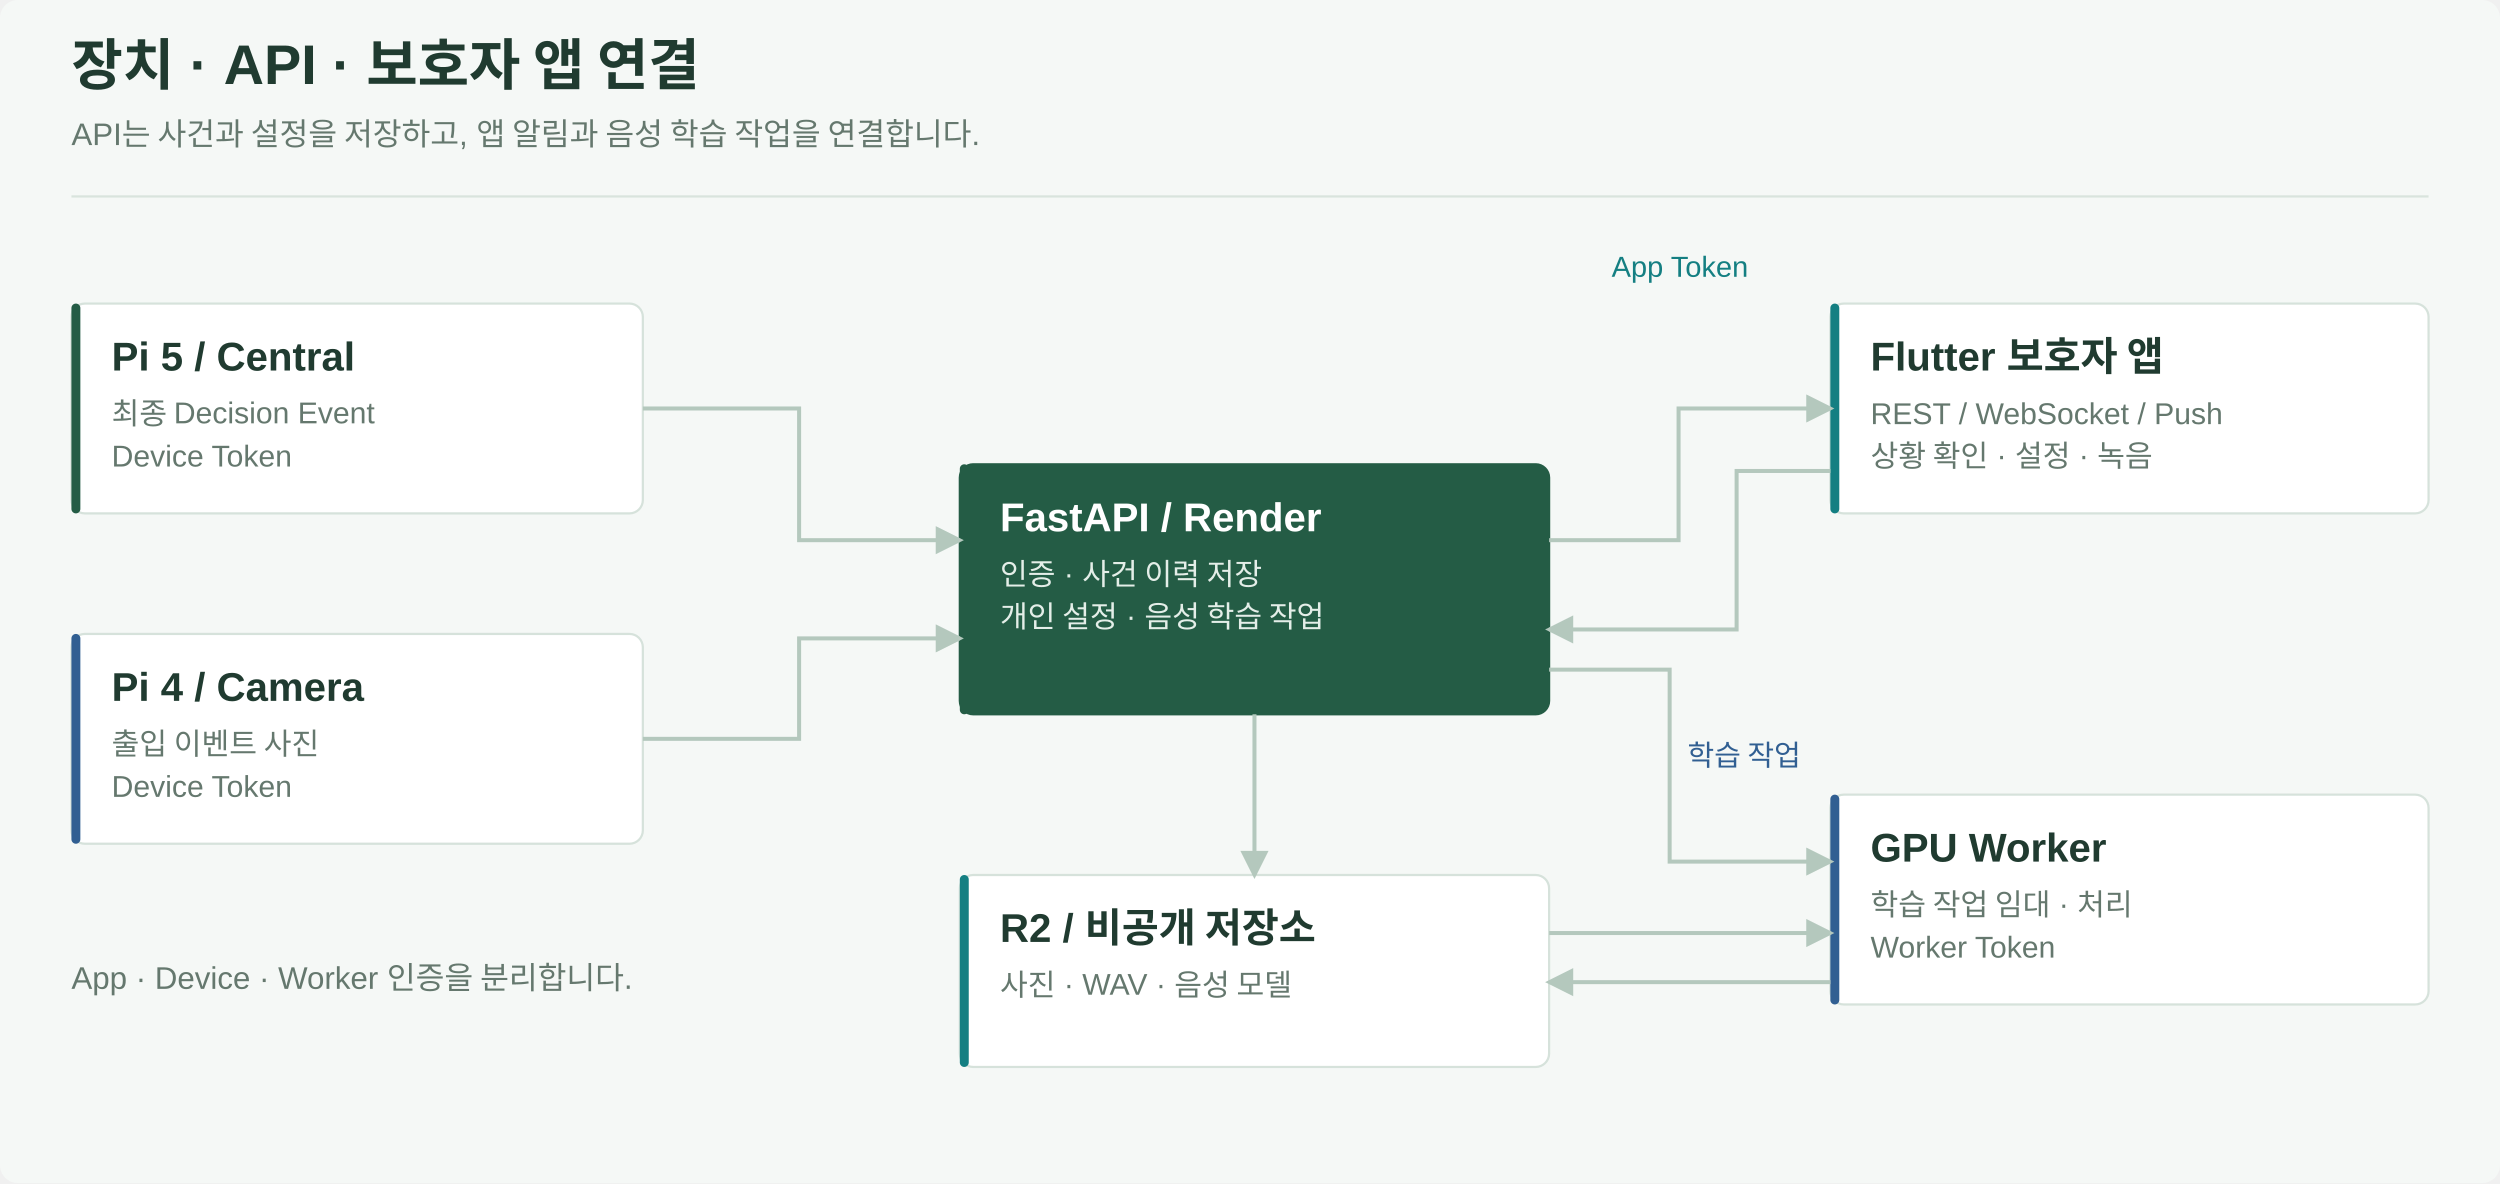
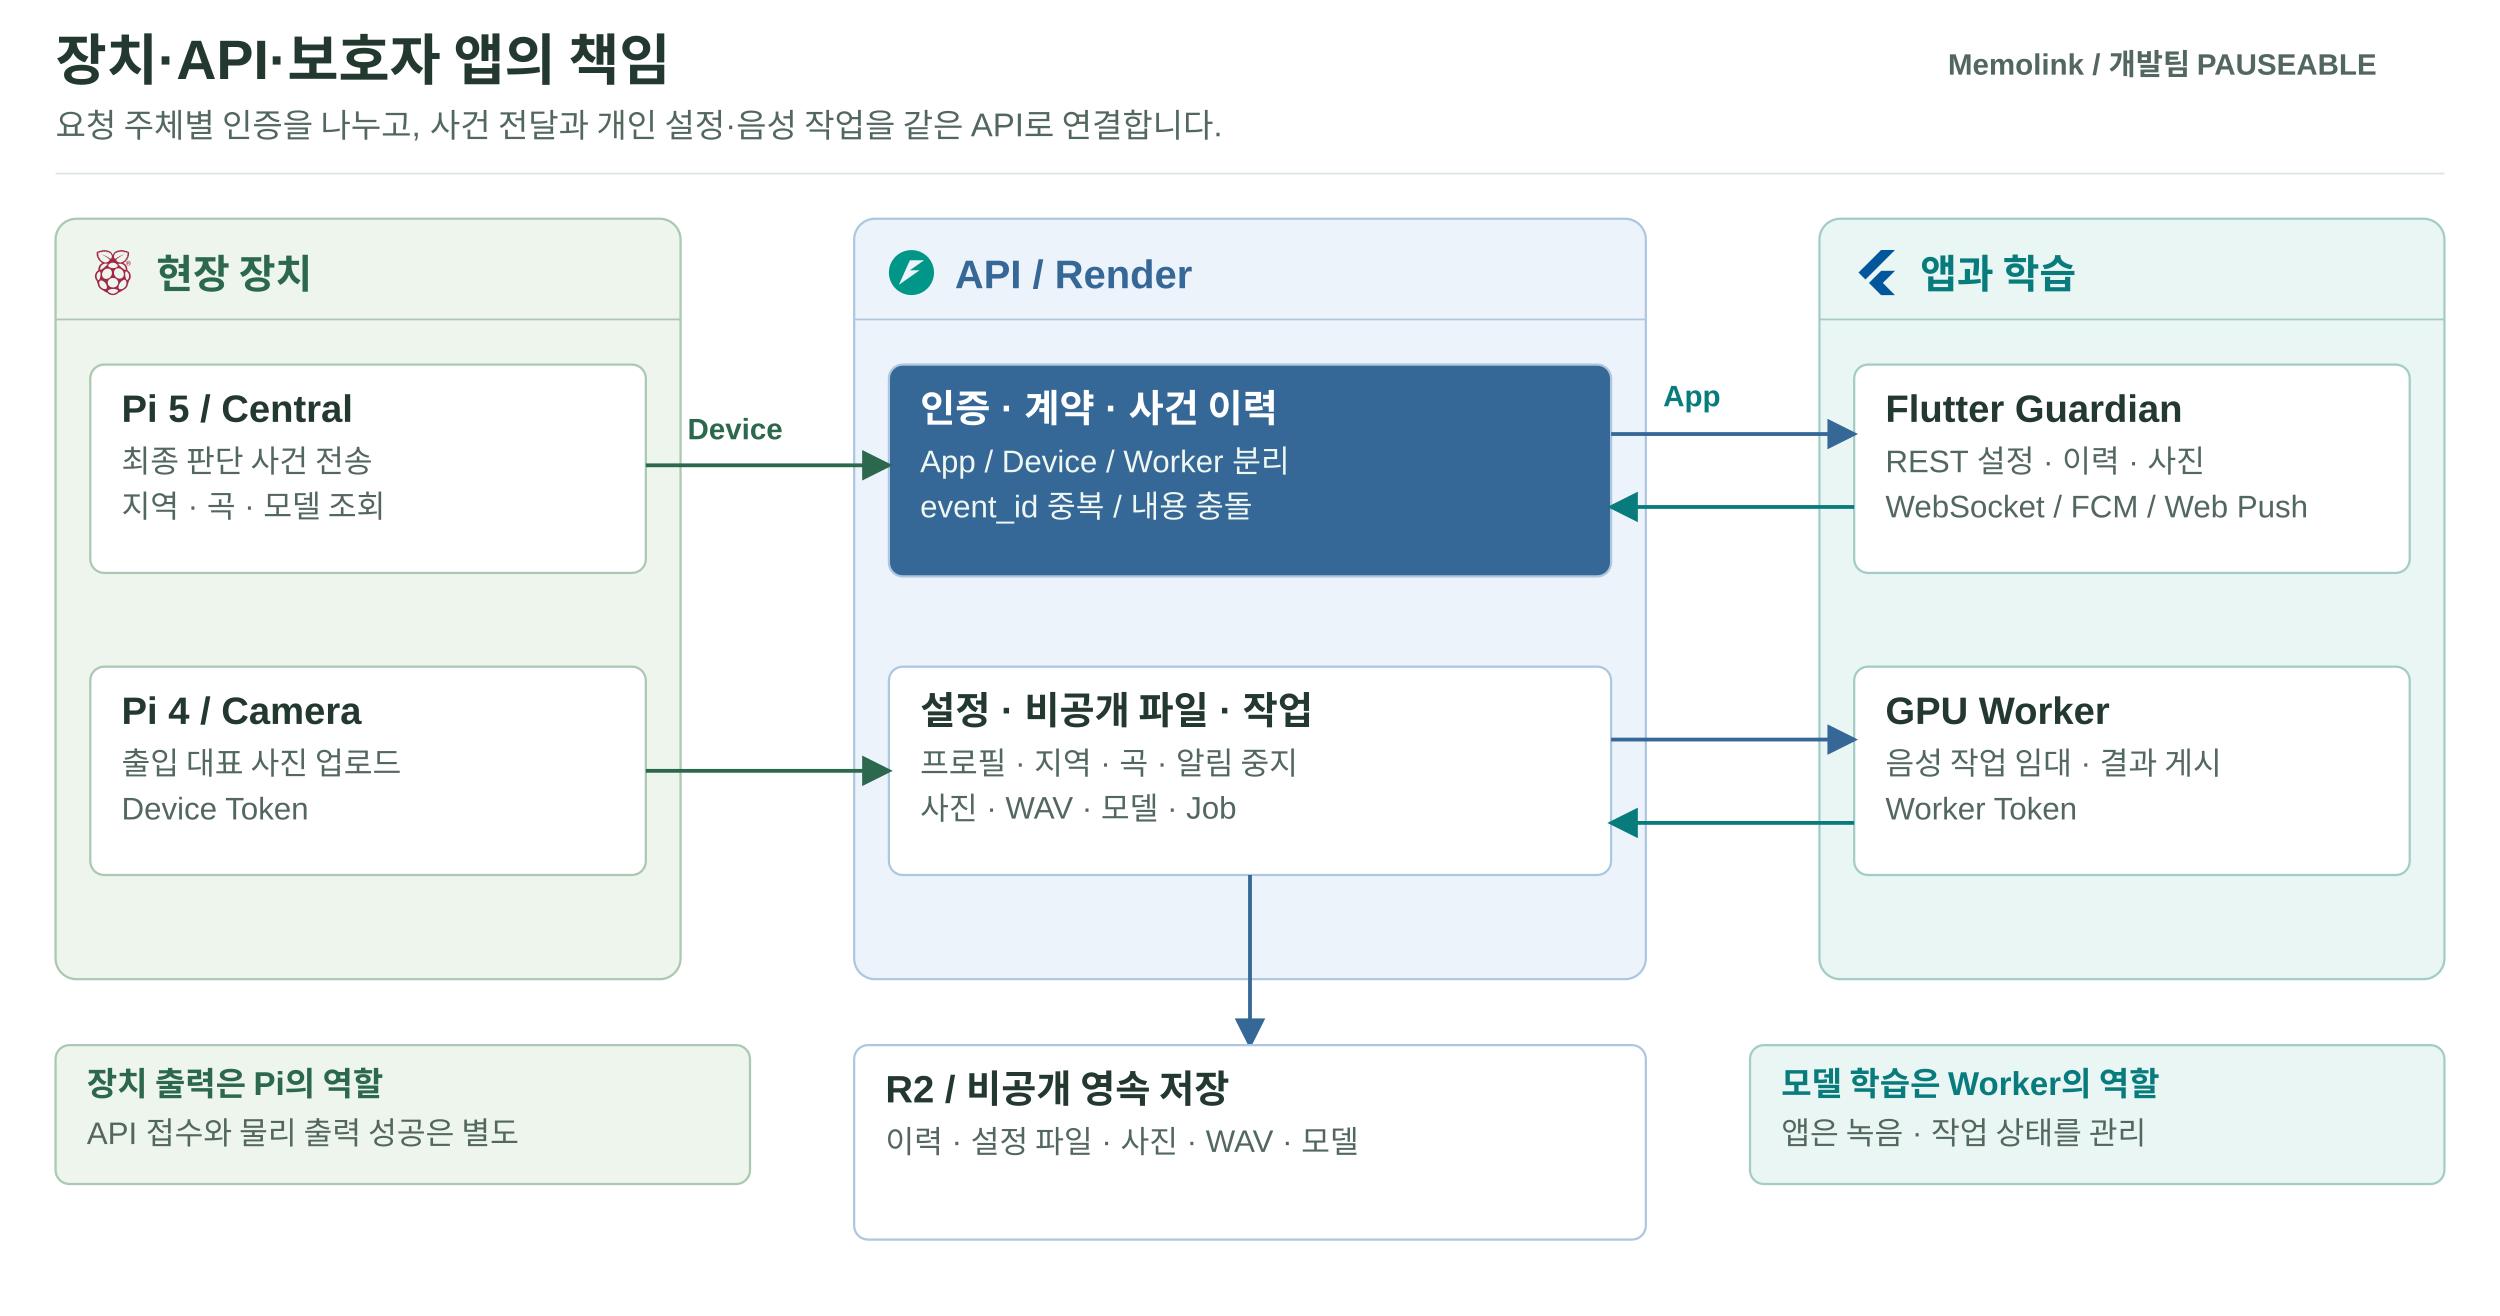
- <svg xmlns="http://www.w3.org/2000/svg" width="1120" height="530" viewBox="0 0 1120 530" role="img" aria-labelledby="title desc">
+ <svg xmlns="http://www.w3.org/2000/svg" width="1440" height="758" viewBox="0 0 1440 758" role="img" aria-labelledby="title desc">
  <defs>
-     <marker id="arrow" markerWidth="7" markerHeight="7" refX="6" refY="3.5" orient="auto">
-       <path d="M0 0L7 3.5L0 7Z" fill="#b4c8bd" />
+     <marker id="arrow-green" markerWidth="8" markerHeight="8" refX="7" refY="4" orient="auto">
+       <path d="M0 0L8 4L0 8Z" fill="#2c684d" />
+     </marker>
+     <marker id="arrow-blue" markerWidth="8" markerHeight="8" refX="7" refY="4" orient="auto">
+       <path d="M0 0L8 4L0 8Z" fill="#356797" />
+     </marker>
+     <marker id="arrow-teal" markerWidth="8" markerHeight="8" refX="7" refY="4" orient="auto">
+       <path d="M0 0L8 4L0 8Z" fill="#087b7d" />
+     </marker>
+     <marker id="arrow-amber" markerWidth="8" markerHeight="8" refX="7" refY="4" orient="auto">
+       <path d="M0 0L8 4L0 8Z" fill="#916013" />
+     </marker>
+     <marker id="arrow-red" markerWidth="8" markerHeight="8" refX="7" refY="4" orient="auto">
+       <path d="M0 0L8 4L0 8Z" fill="#9b4641" />
    </marker>
  </defs>
-   <rect width="1120" height="530" rx="8" fill="#f5f8f6" />
+   <rect width="1440" height="758" fill="#fff" />
  <g font-family="'Malgun Gothic', 'Apple SD Gothic Neo', 'Noto Sans KR', Arial, sans-serif">
-     <text x="32" y="38" fill="#203b30" font-size="25" font-weight="700">장치 · API · 보호자 앱 연결</text>
-     <text x="32" y="65" fill="#65786e" font-size="14" font-weight="400">API는 사건과 설정을 저장하고, 앱 알림과 음성 학습 작업을 연결합니다.</text>
-     <path d="M32 88H1088" stroke="#d9e4dd" />
-     <rect x="32" y="136" width="256" height="94" rx="6" fill="#fff" stroke="#d6e2db" />
-     <rect x="32" y="136" width="4" height="94" rx="2" fill="#245c45" />
-     <text x="50" y="166" fill="#203b30" font-size="18" font-weight="700">Pi 5 / Central</text>
-     <text x="50" y="190" fill="#65786e" font-size="13.5" font-weight="400">최종 Decision Event</text>
-     <text x="50" y="209" fill="#65786e" font-size="13.5" font-weight="400">Device Token</text>
-     <rect x="32" y="284" width="256" height="94" rx="6" fill="#fff" stroke="#d6e2db" />
-     <rect x="32" y="284" width="4" height="94" rx="2" fill="#315f92" />
-     <text x="50" y="314" fill="#203b30" font-size="18" font-weight="700">Pi 4 / Camera</text>
-     <text x="50" y="338" fill="#65786e" font-size="13.5" font-weight="400">출입 이벤트 사진</text>
-     <text x="50" y="357" fill="#65786e" font-size="13.5" font-weight="400">Device Token</text>
-     <rect x="430" y="208" width="264" height="112" rx="6" fill="#245c45" stroke="#245c45" />
-     <rect x="430" y="208" width="4" height="112" rx="2" fill="#245c45" />
-     <text x="448" y="238" fill="#fff" font-size="18" font-weight="700">FastAPI / Render</text>
-     <text x="448" y="262" fill="#e4eee8" font-size="13.5" font-weight="400">인증 · 사건 이력 저장</text>
-     <text x="448" y="281" fill="#e4eee8" font-size="13.5" font-weight="400">개인 설정 · 음성 학습 작업</text>
-     <rect x="820" y="136" width="268" height="94" rx="6" fill="#fff" stroke="#d6e2db" />
-     <rect x="820" y="136" width="4" height="94" rx="2" fill="#147f82" />
-     <text x="838" y="166" fill="#203b30" font-size="18" font-weight="700">Flutter 보호자 앱</text>
-     <text x="838" y="190" fill="#65786e" font-size="13.5" font-weight="400">REST / WebSocket / Push</text>
-     <text x="838" y="209" fill="#65786e" font-size="13.5" font-weight="400">상황 확인 · 설정 · 녹음</text>
-     <rect x="820" y="356" width="268" height="94" rx="6" fill="#fff" stroke="#d6e2db" />
-     <rect x="820" y="356" width="4" height="94" rx="2" fill="#315f92" />
-     <text x="838" y="386" fill="#203b30" font-size="18" font-weight="700">GPU Worker</text>
-     <text x="838" y="410" fill="#65786e" font-size="13.5" font-weight="400">학습 작업 임대 · 처리</text>
-     <text x="838" y="429" fill="#65786e" font-size="13.5" font-weight="400">Worker Token</text>
-     <rect x="430" y="392" width="264" height="86" rx="6" fill="#fff" stroke="#d6e2db" />
-     <rect x="430" y="392" width="4" height="86" rx="2" fill="#147f82" />
-     <text x="448" y="422" fill="#203b30" font-size="18" font-weight="700">R2 / 비공개 저장소</text>
-     <text x="448" y="446" fill="#65786e" font-size="13.5" font-weight="400">사진 · WAV · 음성 모델</text>
-     <path d="M288 183H358V242H430" fill="none" stroke="#b4c8bd" stroke-width="1.8" marker-end="url(#arrow)" />
-     <path d="M288 331H358V286H430" fill="none" stroke="#b4c8bd" stroke-width="1.8" marker-end="url(#arrow)" />
-     <path d="M694 242H752V183H820" fill="none" stroke="#b4c8bd" stroke-width="1.8" marker-end="url(#arrow)" />
-     <path d="M820 211H778V282H694" fill="none" stroke="#b4c8bd" stroke-width="1.8" marker-end="url(#arrow)" />
-     <path d="M562 320V392" fill="none" stroke="#b4c8bd" stroke-width="1.8" marker-end="url(#arrow)" />
-     <path d="M694 300H748V386H820" fill="none" stroke="#b4c8bd" stroke-width="1.8" marker-end="url(#arrow)" />
-     <path d="M694 418H820" fill="none" stroke="#b4c8bd" stroke-width="1.8" marker-end="url(#arrow)" />
-     <path d="M820 440H694" fill="none" stroke="#b4c8bd" stroke-width="1.8" marker-end="url(#arrow)" />
-     <text x="756" y="343" fill="#315f92" font-size="13" font-weight="400">학습 작업</text>
-     <text x="722" y="124" fill="#147f82" font-size="13" font-weight="400">App Token</text>
-     <text x="32" y="443" fill="#65786e" font-size="14" font-weight="400">App · Device · Worker 인증을 분리합니다.</text>
+     <text x="32" y="46" font-size="32" font-weight="700" fill="#23382f" data-max-width="1040">장치·API·보호자 앱의 책임</text>
+     <text x="1122" y="43" font-size="17" font-weight="700" fill="#52675d" data-max-width="286">Memolink / 개발팀 PAUSEABLE</text>
+     <text x="32" y="79" font-size="19" font-weight="400" fill="#52675d" data-max-width="1376">요청 주체별 인증을 나누고, 사건 전달과 개인 설정·음성 작업을 같은 API로 연결합니다.</text>
+     <path d="M32 100H1408" stroke="#dbe5df" />
+     <rect x="32" y="126" width="360" height="438" rx="12" fill="#edf5ec" stroke="#abc8b2" stroke-width="1.3" />
+     <g transform="translate(52 144) scale(1.083333)" fill="#A22846">
+       <path d="m19.895 10.896-.173-.303c.007-2.175-1.002-3.061-2.179-3.735.356-.094.724-.171.825-.618.612-.157.74-.44.801-.74.16-.107.696-.406.639-.921.3-.207.467-.472.382-.849.322-.351.407-.642.27-.91.387-.48.215-.73.05-.982.29-.525.034-1.089-.776-.994-.322-.473-1.024-.366-1.133-.364-.121-.152-.282-.282-.775-.219-.32-.285-.677-.236-1.046-.096-.438-.34-.728-.068-1.058.036-.53-.171-.651.063-.912.158-.578-.12-.754.142-1.031.418l-.322-.006c-.872.506-1.305 1.537-1.458 2.066-.154-.53-.586-1.56-1.458-2.066l-.322.006C9.942.501 9.766.239 9.188.36 8.928.265 8.807.031 8.277.202c-.217-.068-.417-.208-.652-.201l0.0 0C7.502.004 7.369.049 7.218.166c-.369-.14-.726-.189-1.046.096-.494-.063-.654.067-.776.219C5.289.479 4.586.372 4.264.845c-.81-.094-1.065.469-.776.994-.165.252-.337.501.05.982-.137.268-.052.558.27.91-.085.376.082.642.382.849-.056.515.479.814.639.921.061.3.189.583.801.74.101.447.469.524.825.618-1.177.674-2.186 1.56-2.179 3.735l-.172.303c-1.349.808-2.563 3.406-.665 5.517.124.661.332 1.135.517 1.661.277 2.117 2.084 3.108 2.561 3.225.698.524 1.442 1.021 2.449 1.37.949.964 1.977 1.331 3.011 1.331.015 0 .031 0.0.046 0 1.034.001 2.062-.367 3.011-1.331 1.007-.348 1.751-.846 2.449-1.37.477-.117 2.284-1.109 2.561-3.225.185-.525.393-1 .517-1.661 1.898-2.111.684-4.709-.665-5.517zm-1.039-.371c-.07.876-4.635-3.05-3.847-3.181 2.139-.356 3.919.896 3.847 3.181zm-2.015 4.365c-1.148.741-2.803.263-3.695-1.068-.893-1.331-.686-3.01.462-3.751 1.148-.741 2.803-.263 3.695 1.068.893 1.331.686 3.01-.462 3.751zM13.659 1.372c.04.197.084.321.135.358.254-.272.461-.551.788-.812.001.154-.078.321.117.443.175-.236.412-.446.726-.624-.151.261-.026.34.055.449.24-.206.468-.414.911-.576-.121.147-.29.291-.111.461.247-.154.496-.309 1.083-.418-.132.147-.406.295-.24.443.31-.119.654-.205 1.034-.255-.182.15-.334.296-.185.412.332-.102.79-.24 1.237-.121l-.283.285c-.031.038.662.03 1.12.036-.167.232-.338.456-.437.855.045.046.272.02.486 0-.219.462-.6.578-.689.776.134.102.32.075.523.006-.158.325-.489.548-.751.812.066.047.182.075.456.043-.242.257-.534.492-.88.703.061.071.272.068.468.073-.314.307-.717.466-1.095.667.189.129.323.099.468.097-.268.22-.723.334-1.145.467.08.125.161.159.332.194-.447.247-1.087.134-1.268.261.043.124.167.205.314.273-.72.042-2.688-.026-3.065-1.516.737-.809 2.081-1.759 4.394-2.934-1.799.602-3.423 1.405-4.782 2.51-1.598-.744-.496-2.62.283-3.365zm-1.613 5.372c1.133-.012 2.536.833 2.53 1.629-.005.703-.985 1.272-2.521 1.261-1.504-.018-2.517-.715-2.514-1.396.003-.56 1.228-1.526 2.505-1.494zm-5.765-.601c.172-.035.252-.069.332-.194-.422-.133-.877-.247-1.145-.467.144.002.279.032.468-.097-.378-.201-.782-.36-1.096-.667.196-.005.406-.002.468-.073-.346-.211-.638-.446-.88-.703.274.033.389.004.456-.043-.262-.264-.593-.487-.751-.812.203.069.389.095.523-.006-.089-.198-.47-.314-.689-.776.214.02.441.046.486 0-.099-.399-.27-.623-.437-.855.458-.007 1.152.002 1.12-.036l-.283-.285c.447-.119.905.019 1.237.121.149-.116-.003-.263-.185-.412.38.05.724.136 1.034.255.166-.148-.108-.295-.24-.443.587.11.836.264 1.083.418.179-.169.01-.313-.111-.461.443.162.671.37.911.576.081-.108.207-.188.055-.449.314.178.551.389.726.624.195-.122.116-.289.117-.443.327.262.534.54.788.812.051-.037.096-.161.135-.358.779.745 1.881 2.621.283 3.365-1.359-1.104-2.982-1.906-4.78-2.509 2.312 1.174 3.656 2.124 4.392 2.933-.377 1.49-2.345 1.558-3.065 1.516.147-.068.27-.148.314-.273-.181-.126-.821-.013-1.268-.261zm2.817 1.133c.788.13-3.777 4.057-3.847 3.181-.072-2.285 1.708-3.537 3.847-3.181zm-4.847 8.757c-1.109-.879-1.467-3.453.59-4.61 1.239-.327.418 5.051-.59 4.61zm4.266 4.599c-.626.372-2.145.219-3.225-1.31-.728-1.282-.634-2.587-.123-2.97.765-.459 1.946.161 2.856 1.2.792.941 1.154 2.593.492 3.08zm-1.242-5.609c-1.148-.741-1.355-2.42-.462-3.751.893-1.331 2.547-1.809 3.695-1.068 1.148.741 1.355 2.42.462 3.751-.893 1.331-2.547 1.809-3.695 1.068zm4.795 8.228c-1.376.058-2.726-1.111-2.708-1.516-.021-.594 1.676-1.058 2.782-1.031 1.113-.048 2.607.353 2.61.885.018.517-1.355 1.684-2.684 1.661zm2.758-5.858c.008 1.39-1.226 2.522-2.756 2.53-1.53.007-2.777-1.113-2.785-2.503v-.026c-.008-1.39 1.226-2.523 2.756-2.53 1.53-.007 2.777 1.113 2.785 2.503a.779.779 0 0 1 0.0.026zm3.855 2.003c-1.186 1.621-2.792 1.684-3.39 1.232-.625-.581-.148-2.385.709-3.375v-0c.981-1.091 2.03-1.804 2.761-1.247.492.483.78 2.301-.081 3.389zm1.072-3.43c-1.009.441-1.83-4.937-.59-4.61 2.057 1.157 1.699 3.731.59 4.61zm-.026-8.328h.298v-.53h.299c.15 0 .205.062.226.205.015.109.011.239.048.325h.298c-.053-.076-.051-.236-.057-.321-.01-.137-.051-.28-.198-.318v-.004c.15-.061.215-.181.215-.341 0-.205-.154-.374-.397-.374h-.732v1.357zm.298-1.125h.327c.133 0 .205.057.205.188 0 .137-.072.194-.205.194H20.03v-.382zm-1.034.463c0 .701.568 1.269 1.27 1.269s1.27-.568 1.27-1.269c0-.701-.568-1.27-1.27-1.27-.701 0-1.27.568-1.27 1.27zm2.328 0c0 .585-.474 1.058-1.058 1.058s-1.058-.473-1.058-1.058c0-.585.474-1.058 1.058-1.058s1.058.473 1.058 1.058z" />
+     </g>
+     <text x="90" y="166" font-size="23" font-weight="700" fill="#2c684d" data-max-width="282">현장 장치</text>
+     <path d="M32 184H392" stroke="#abc8b2" />
+     <rect x="52" y="210" width="320" height="120" rx="8" fill="#fff" stroke="#abc8b2" stroke-width="1.3" />
+     <text x="70" y="243" font-size="22" font-weight="700" fill="#23382f" data-max-width="284">Pi 5 / Central</text>
+     <text x="70" y="272" font-size="18" font-weight="400" fill="#52675d" data-max-width="284">최종 판단 사건 전송</text>
+     <text x="70" y="298" font-size="18" font-weight="400" fill="#52675d" data-max-width="284">지역 · 곡 · 모델 조회</text>
+     <rect x="52" y="384" width="320" height="120" rx="8" fill="#fff" stroke="#abc8b2" stroke-width="1.3" />
+     <text x="70" y="417" font-size="22" font-weight="700" fill="#23382f" data-max-width="284">Pi 4 / Camera</text>
+     <text x="70" y="446" font-size="18" font-weight="400" fill="#52675d" data-max-width="284">출입 대표 사진 업로드</text>
+     <text x="70" y="472" font-size="18" font-weight="400" fill="#52675d" data-max-width="284">Device Token</text>
+     <rect x="492" y="126" width="456" height="438" rx="12" fill="#edf3fb" stroke="#adc7e1" stroke-width="1.3" />
+     <g transform="translate(512 144) scale(1.083333)" fill="#009688">
+       <path d="M12 .039C5.373.038 0 5.393 0 11.999c-.001 6.607 5.372 11.963 12 11.963 6.628 0 12.001-5.356 12-11.963-0-6.606-5.373-11.96-12-11.96m-.829 5.415h7.55l-7.58 5.328h5.183L5.279 18.544q2.947-6.544 5.892-13.09" />
+     </g>
+     <text x="550" y="166" font-size="23" font-weight="700" fill="#356797" data-max-width="378">API / Render</text>
+     <path d="M492 184H948" stroke="#adc7e1" />
+     <rect x="512" y="210" width="416" height="122" rx="8" fill="#356797" stroke="#adc7e1" stroke-width="1.3" />
+     <text x="530" y="243" font-size="22" font-weight="700" fill="#fff" data-max-width="380">인증 · 계약 · 사건 이력</text>
+     <text x="530" y="272" font-size="18" font-weight="400" fill="#eff7f2" data-max-width="380">App / Device / Worker 분리</text>
+     <text x="530" y="298" font-size="18" font-weight="400" fill="#eff7f2" data-max-width="380">event_id 중복 / 내용 충돌</text>
+     <rect x="512" y="384" width="416" height="120" rx="8" fill="#fff" stroke="#adc7e1" stroke-width="1.3" />
+     <text x="530" y="417" font-size="22" font-weight="700" fill="#23382f" data-max-width="380">설정 · 비공개 파일 · 작업</text>
+     <text x="530" y="446" font-size="18" font-weight="400" fill="#52675d" data-max-width="380">프로필 · 지역 · 곡 · 알림 중지</text>
+     <text x="530" y="472" font-size="18" font-weight="400" fill="#52675d" data-max-width="380">사진 · WAV · 모델 · Job</text>
+     <rect x="1048" y="126" width="360" height="438" rx="12" fill="#eaf6f4" stroke="#a3ccc6" stroke-width="1.3" />
+     <g transform="translate(1068 144) scale(1.083333)" fill="#02569B">
+       <path d="M14.314 0L2.3 12 6 15.7 21.684.013h-7.357zm.014 11.072L7.857 17.53l6.47 6.47H21.7l-6.46-6.468 6.46-6.46h-7.37z" />
+     </g>
+     <text x="1106" y="166" font-size="23" font-weight="700" fill="#087b7d" data-max-width="282">앱과 학습</text>
+     <path d="M1048 184H1408" stroke="#a3ccc6" />
+     <rect x="1068" y="210" width="320" height="120" rx="8" fill="#fff" stroke="#a3ccc6" stroke-width="1.3" />
+     <text x="1086" y="243" font-size="22" font-weight="700" fill="#23382f" data-max-width="284">Flutter Guardian</text>
+     <text x="1086" y="272" font-size="18" font-weight="400" fill="#52675d" data-max-width="284">REST 설정 · 이력 · 사진</text>
+     <text x="1086" y="298" font-size="18" font-weight="400" fill="#52675d" data-max-width="284">WebSocket / FCM / Web Push</text>
+     <rect x="1068" y="384" width="320" height="120" rx="8" fill="#fff" stroke="#a3ccc6" stroke-width="1.3" />
+     <text x="1086" y="417" font-size="22" font-weight="700" fill="#23382f" data-max-width="284">GPU Worker</text>
+     <text x="1086" y="446" font-size="18" font-weight="400" fill="#52675d" data-max-width="284">음성 작업 임대 · 결과 게시</text>
+     <text x="1086" y="472" font-size="18" font-weight="400" fill="#52675d" data-max-width="284">Worker Token</text>
+     <path d="M372 268H512" fill="none" stroke="#2c684d" stroke-width="2.2" stroke-linejoin="round" marker-end="url(#arrow-green)" />
+     <path d="M372 444H512" fill="none" stroke="#2c684d" stroke-width="2.2" stroke-linejoin="round" marker-end="url(#arrow-green)" />
+     <text x="396" y="253" font-size="17" font-weight="700" fill="#2c684d" data-max-width="110">Device</text>
+     <path d="M928 250H1068" fill="none" stroke="#356797" stroke-width="2.2" stroke-linejoin="round" marker-end="url(#arrow-blue)" />
+     <path d="M1068 292H928" fill="none" stroke="#087b7d" stroke-width="2.2" stroke-linejoin="round" marker-end="url(#arrow-teal)" />
+     <text x="958" y="234" font-size="17" font-weight="700" fill="#087b7d" data-max-width="90">App</text>
+     <path d="M928 426H1068" fill="none" stroke="#356797" stroke-width="2.2" stroke-linejoin="round" marker-end="url(#arrow-blue)" />
+     <path d="M1068 474H928" fill="none" stroke="#087b7d" stroke-width="2.2" stroke-linejoin="round" marker-end="url(#arrow-teal)" />
+     <path d="M720 504V602" fill="none" stroke="#356797" stroke-width="2.2" stroke-linejoin="round" marker-end="url(#arrow-blue)" />
+     <rect x="492" y="602" width="456" height="112" rx="8" fill="#fff" stroke="#adc7e1" stroke-width="1.3" />
+     <text x="510" y="635" font-size="22" font-weight="700" fill="#23382f" data-max-width="420">R2 / 비공개 영속 저장</text>
+     <text x="510" y="664" font-size="18" font-weight="400" fill="#52675d" data-max-width="420">이력 · 설정 파일 · 사진 · WAV · 모델</text>
+     <rect x="32" y="602" width="400" height="80" rx="8" fill="#edf5ec" stroke="#abc8b2" stroke-width="1.3" />
+     <text x="50" y="631" font-size="19" font-weight="700" fill="#2c684d" data-max-width="364">장치 출력은 Pi의 역할</text>
+     <text x="50" y="659" font-size="18" font-weight="400" fill="#52675d" data-max-width="364">API 접수와 물리 출력 성공은 별도</text>
+     <rect x="1008" y="602" width="400" height="80" rx="8" fill="#eaf6f4" stroke="#a3ccc6" stroke-width="1.3" />
+     <text x="1026" y="631" font-size="19" font-weight="700" fill="#087b7d" data-max-width="364">모델 학습은 Worker의 역할</text>
+     <text x="1026" y="659" font-size="18" font-weight="400" fill="#52675d" data-max-width="364">앱은 녹음 · 작업 상태를 관리</text>
  </g>
</svg>
